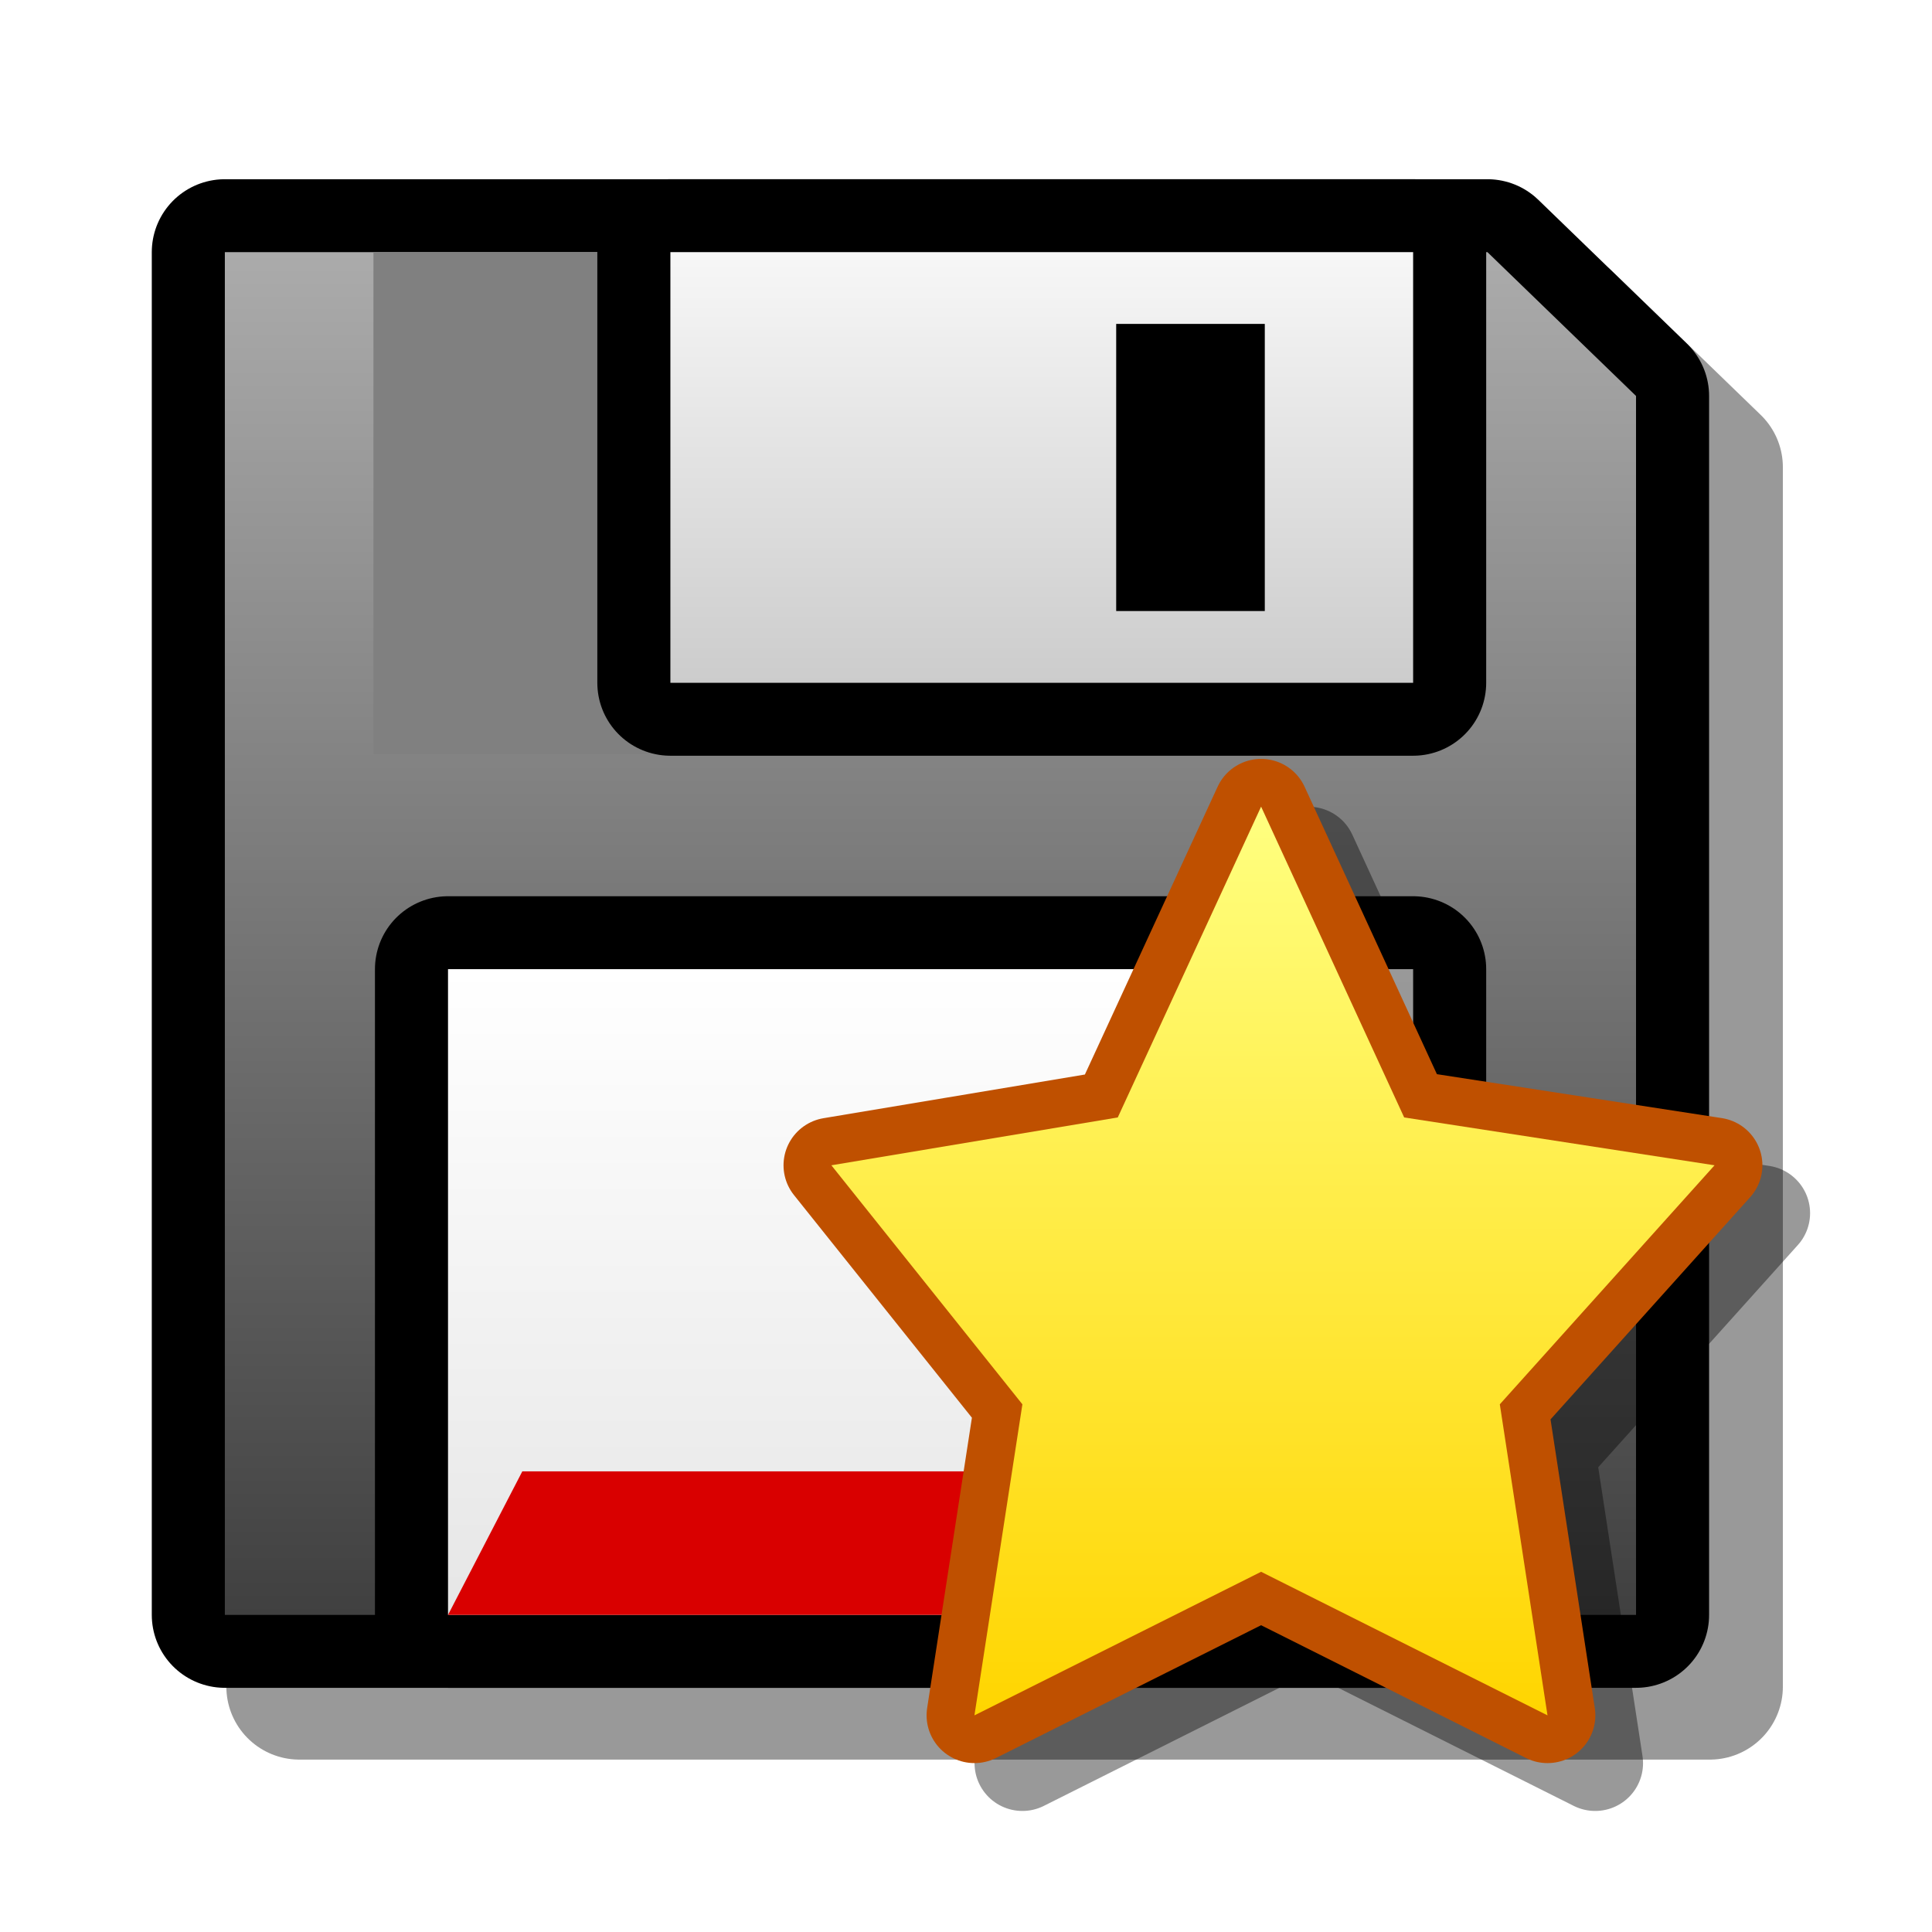
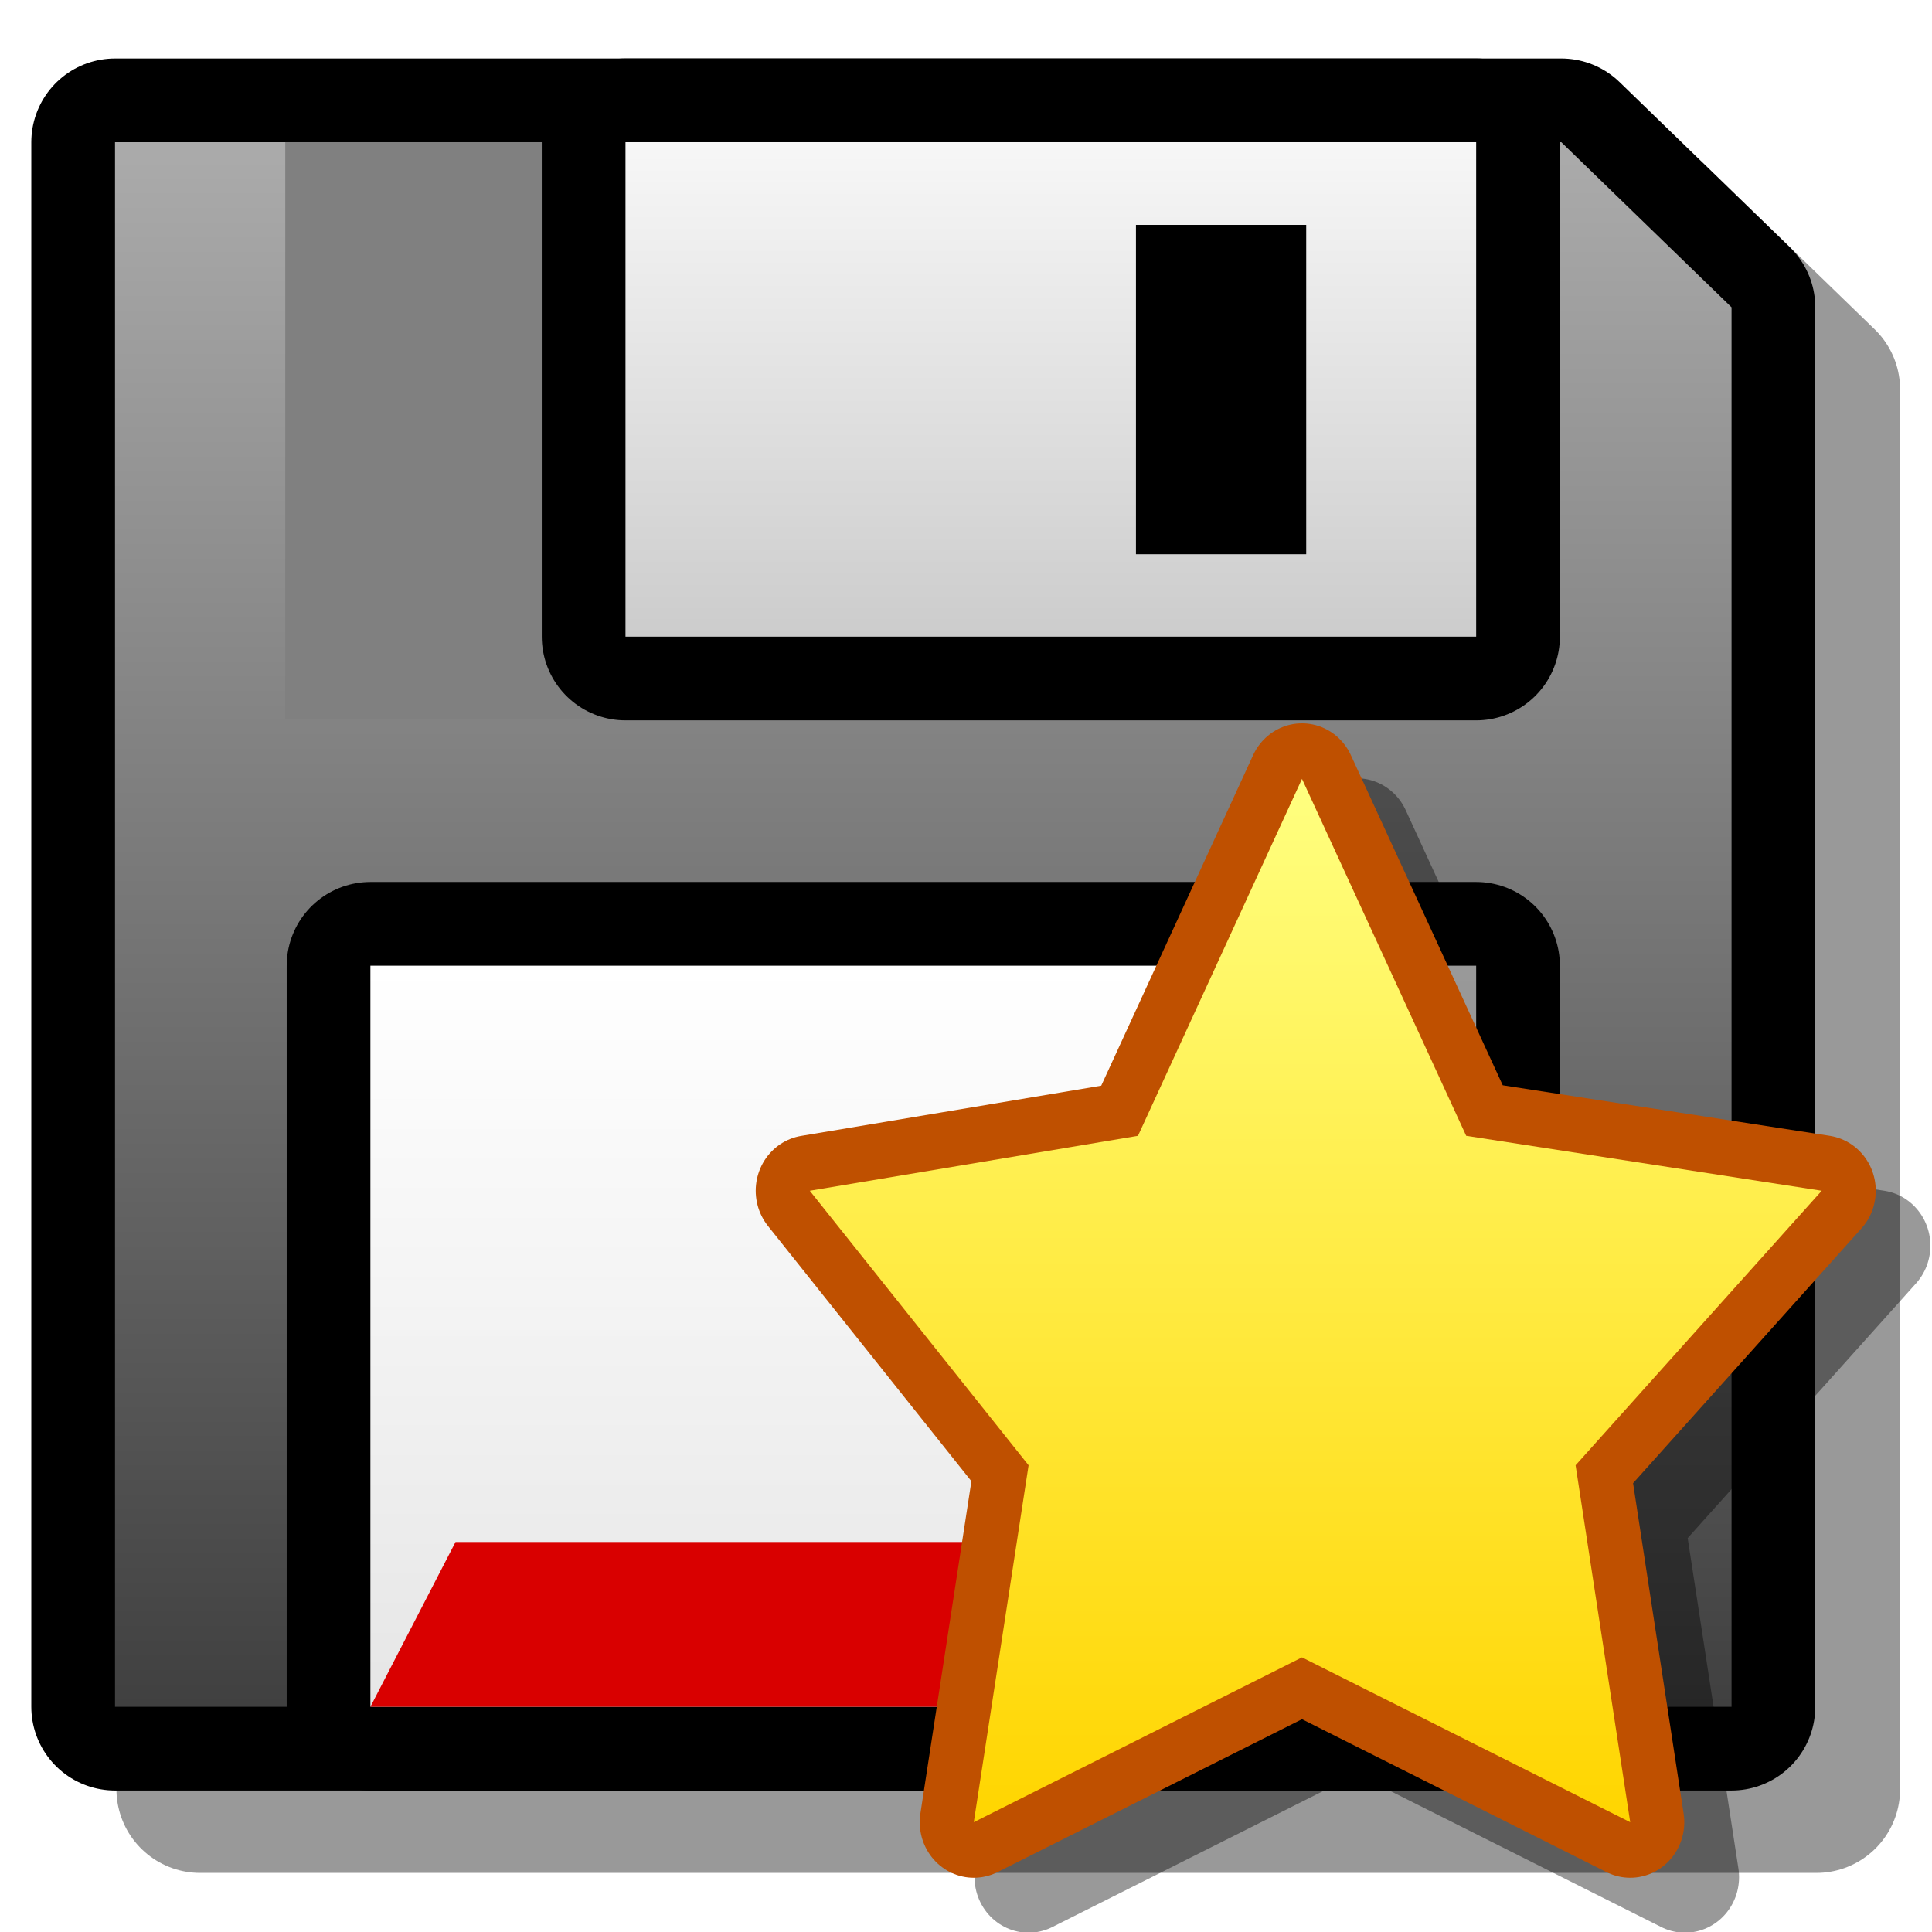
<svg xmlns="http://www.w3.org/2000/svg" version="1.1" width="64" height="64" color-interpolation="linearRGB">
  <g>
-     <path style="fill:none; stroke:#000000; stroke-opacity:0.4; stroke-width:5.546; stroke-linecap:round; stroke-linejoin:round" d="M60.16 59.27H6.63V7.44H54.54L60.16 12.89V59.27z" transform="matrix(0.8728,0,0,0.871,4.1318,4.2497)" />
-     <path style="fill:none; stroke:#000000; stroke-width:5.546; stroke-linecap:round; stroke-linejoin:round" d="M57.36 56.54H3.8V4.71H51.72L57.36 10.18V56.54z" transform="matrix(0.8728,0,0,0.871,4.1318,4.2497)" />
+     <path style="fill:none; stroke:#000000; stroke-opacity:0.4; stroke-width:5.546; stroke-linecap:round; stroke-linejoin:round" d="M60.17 59.27H6.63V7.44H54.54L60.17 12.9V59.27z" />
+     <path style="fill:none; stroke:#000000; stroke-width:5.546; stroke-linecap:round; stroke-linejoin:round" d="M57.36 56.54H3.81V4.71H51.72L57.36 10.18V56.54z" />
    <linearGradient id="gradient0" gradientUnits="userSpaceOnUse" x1="181.35" y1="4.71" x2="181.35" y2="56.54">
      <stop offset="0" stop-color="#ababab" />
      <stop offset="1" stop-color="#404040" />
    </linearGradient>
-     <path style="fill:url(#gradient0)" d="M57.36 56.54H3.8V4.71H51.72L57.36 10.18V56.54z" transform="matrix(0.8728,0,0,0.871,4.1318,4.2497)" />
-     <path style="fill:none; stroke:#000000; stroke-width:5.546; stroke-linecap:round; stroke-linejoin:round" d="M12.27 31.98H48.9V56.54H12.27V31.98z" transform="matrix(0.8728,0,0,0.871,4.1318,4.2497)" />
-     <linearGradient id="gradient1" gradientUnits="userSpaceOnUse" x1="181.35" y1="31.98" x2="181.35" y2="56.54">
+     <path style="fill:url(#gradient0)" d="M57.36 56.54H3.81V4.71H51.72L57.36 10.18V56.54z" />
+     <path style="fill:none; stroke:#000000; stroke-width:5.546; stroke-linecap:round; stroke-linejoin:round" d="M12.27 31.99H48.9V56.54H12.27V31.99z" />
+     <linearGradient id="gradient1" gradientUnits="userSpaceOnUse" x1="181.35" y1="31.99" x2="181.35" y2="56.54">
      <stop offset="0" stop-color="#ffffff" />
      <stop offset="1" stop-color="#e6e6e6" />
    </linearGradient>
-     <path style="fill:url(#gradient1)" d="M12.27 31.98H48.9V56.54H12.27V31.98z" transform="matrix(0.8728,0,0,0.871,4.1318,4.2497)" />
-     <path style="fill:#808080" d="M9.44 4.71H20.71V23.8H9.44V4.71z" transform="matrix(0.8728,0,0,0.871,4.1318,4.2497)" />
-     <path style="fill:none; stroke:#000000; stroke-width:5.546; stroke-linecap:round; stroke-linejoin:round" d="M20.71 4.71H48.9V21.09H20.71V4.71z" transform="matrix(0.8728,0,0,0.871,4.1318,4.2497)" />
+     <path style="fill:url(#gradient1)" d="M12.27 31.99H48.9V56.54H12.27V31.99z" />
+     <path style="fill:#808080" d="M9.45 4.71H20.72V23.81H9.45V4.71z" />
+     <path style="fill:none; stroke:#000000; stroke-width:5.546; stroke-linecap:round; stroke-linejoin:round" d="M20.72 4.71H48.9V21.09H20.72V4.71z" />
    <linearGradient id="gradient2" gradientUnits="userSpaceOnUse" x1="181.35" y1="4.71" x2="181.35" y2="21.09">
      <stop offset="0" stop-color="#f7f7f7" />
      <stop offset="1" stop-color="#cccccc" />
    </linearGradient>
-     <path style="fill:url(#gradient2)" d="M20.71 4.71H48.9V21.09H20.71V4.71z" transform="matrix(0.8728,0,0,0.871,4.1318,4.2497)" />
-     <path style="fill:#000000" d="M37.63 7.44H43.27V18.36H37.63V7.44z" transform="matrix(0.8728,0,0,0.871,4.1318,4.2497)" />
-     <path style="fill:#d90000" d="M15.09 51.08H46.08L48.9 56.54H12.27L15.09 51.08z" transform="matrix(0.8728,0,0,0.871,4.1318,4.2497)" />
-     <path style="fill:none; stroke:#000000; stroke-opacity:0.4; stroke-width:3.632; stroke-linecap:round; stroke-linejoin:round" d="M62.15 41.26L50.37 39.44L44.94 27.62L39.5 39.44L28.63 41.26L35.88 50.35L34.07 62.18L44.94 56.72L55.81 62.18L54 50.35L62.15 41.26z" transform="matrix(0.8728,0,0,0.871,4.1318,4.2497)" />
-     <path style="fill:none; stroke:#bf5000; stroke-width:3.632; stroke-linecap:round; stroke-linejoin:round" d="M60.34 39.44L48.56 37.62L43.13 25.8L37.69 37.62L26.82 39.44L34.07 48.53L32.25 60.36L43.13 54.9L54 60.36L52.19 48.53L60.34 39.44z" transform="matrix(0.8728,0,0,0.871,4.1318,4.2497)" />
-     <linearGradient id="gradient3" gradientUnits="userSpaceOnUse" x1="140.07" y1="25.79" x2="140.07" y2="60.36">
+     <path style="fill:url(#gradient2)" d="M20.72 4.71H48.9V21.09H20.72V4.71z" />
+     <path style="fill:#000000" d="M37.63 7.45H43.27V18.36H37.63V7.45z" />
+     <path style="fill:#d90000" d="M15.09 51.08H46.08L48.9 56.54H12.27L15.09 51.08z" />
+     <path style="fill:none; stroke:#000000; stroke-opacity:0.4; stroke-width:5.703; stroke-linecap:round; stroke-linejoin:round" d="M60.12 27.77L41.37 24.95L32.72 6.63L24.06 24.95L6.75 27.77L18.29 41.86L15.41 60.18L32.72 51.72L50.03 60.18L47.14 41.86L60.12 27.77z" transform="matrix(0.6281,0,0,0.6454,24.394,23.3426)" />
+     <path style="fill:none; stroke:#bf5000; stroke-width:5.703; stroke-linecap:round; stroke-linejoin:round" d="M57.24 24.95L38.49 22.13L29.83 3.81L21.18 22.13L3.87 24.95L15.41 39.04L12.52 57.36L29.83 48.9L47.14 57.36L44.26 39.04L57.24 24.95z" transform="matrix(0.6281,0,0,0.6454,24.394,23.3426)" />
+     <linearGradient id="gradient3" gradientUnits="userSpaceOnUse" x1="184.17" y1="3.8" x2="184.17" y2="57.36">
      <stop offset="0" stop-color="#ffff80" />
      <stop offset="1" stop-color="#ffd500" />
    </linearGradient>
-     <path style="fill:url(#gradient3)" d="M60.34 39.44L48.56 37.62L43.13 25.8L37.69 37.62L26.82 39.44L34.07 48.53L32.25 60.36L43.13 54.9L54 60.36L52.19 48.53L60.34 39.44z" transform="matrix(0.8728,0,0,0.871,4.1318,4.2497)" />
+     <path style="fill:url(#gradient3)" d="M57.24 24.95L38.49 22.13L29.83 3.81L21.18 22.13L3.87 24.95L15.41 39.04L12.52 57.36L29.83 48.9L47.14 57.36L44.26 39.04L57.24 24.95z" transform="matrix(0.6281,0,0,0.6454,24.394,23.3426)" />
  </g>
</svg>
